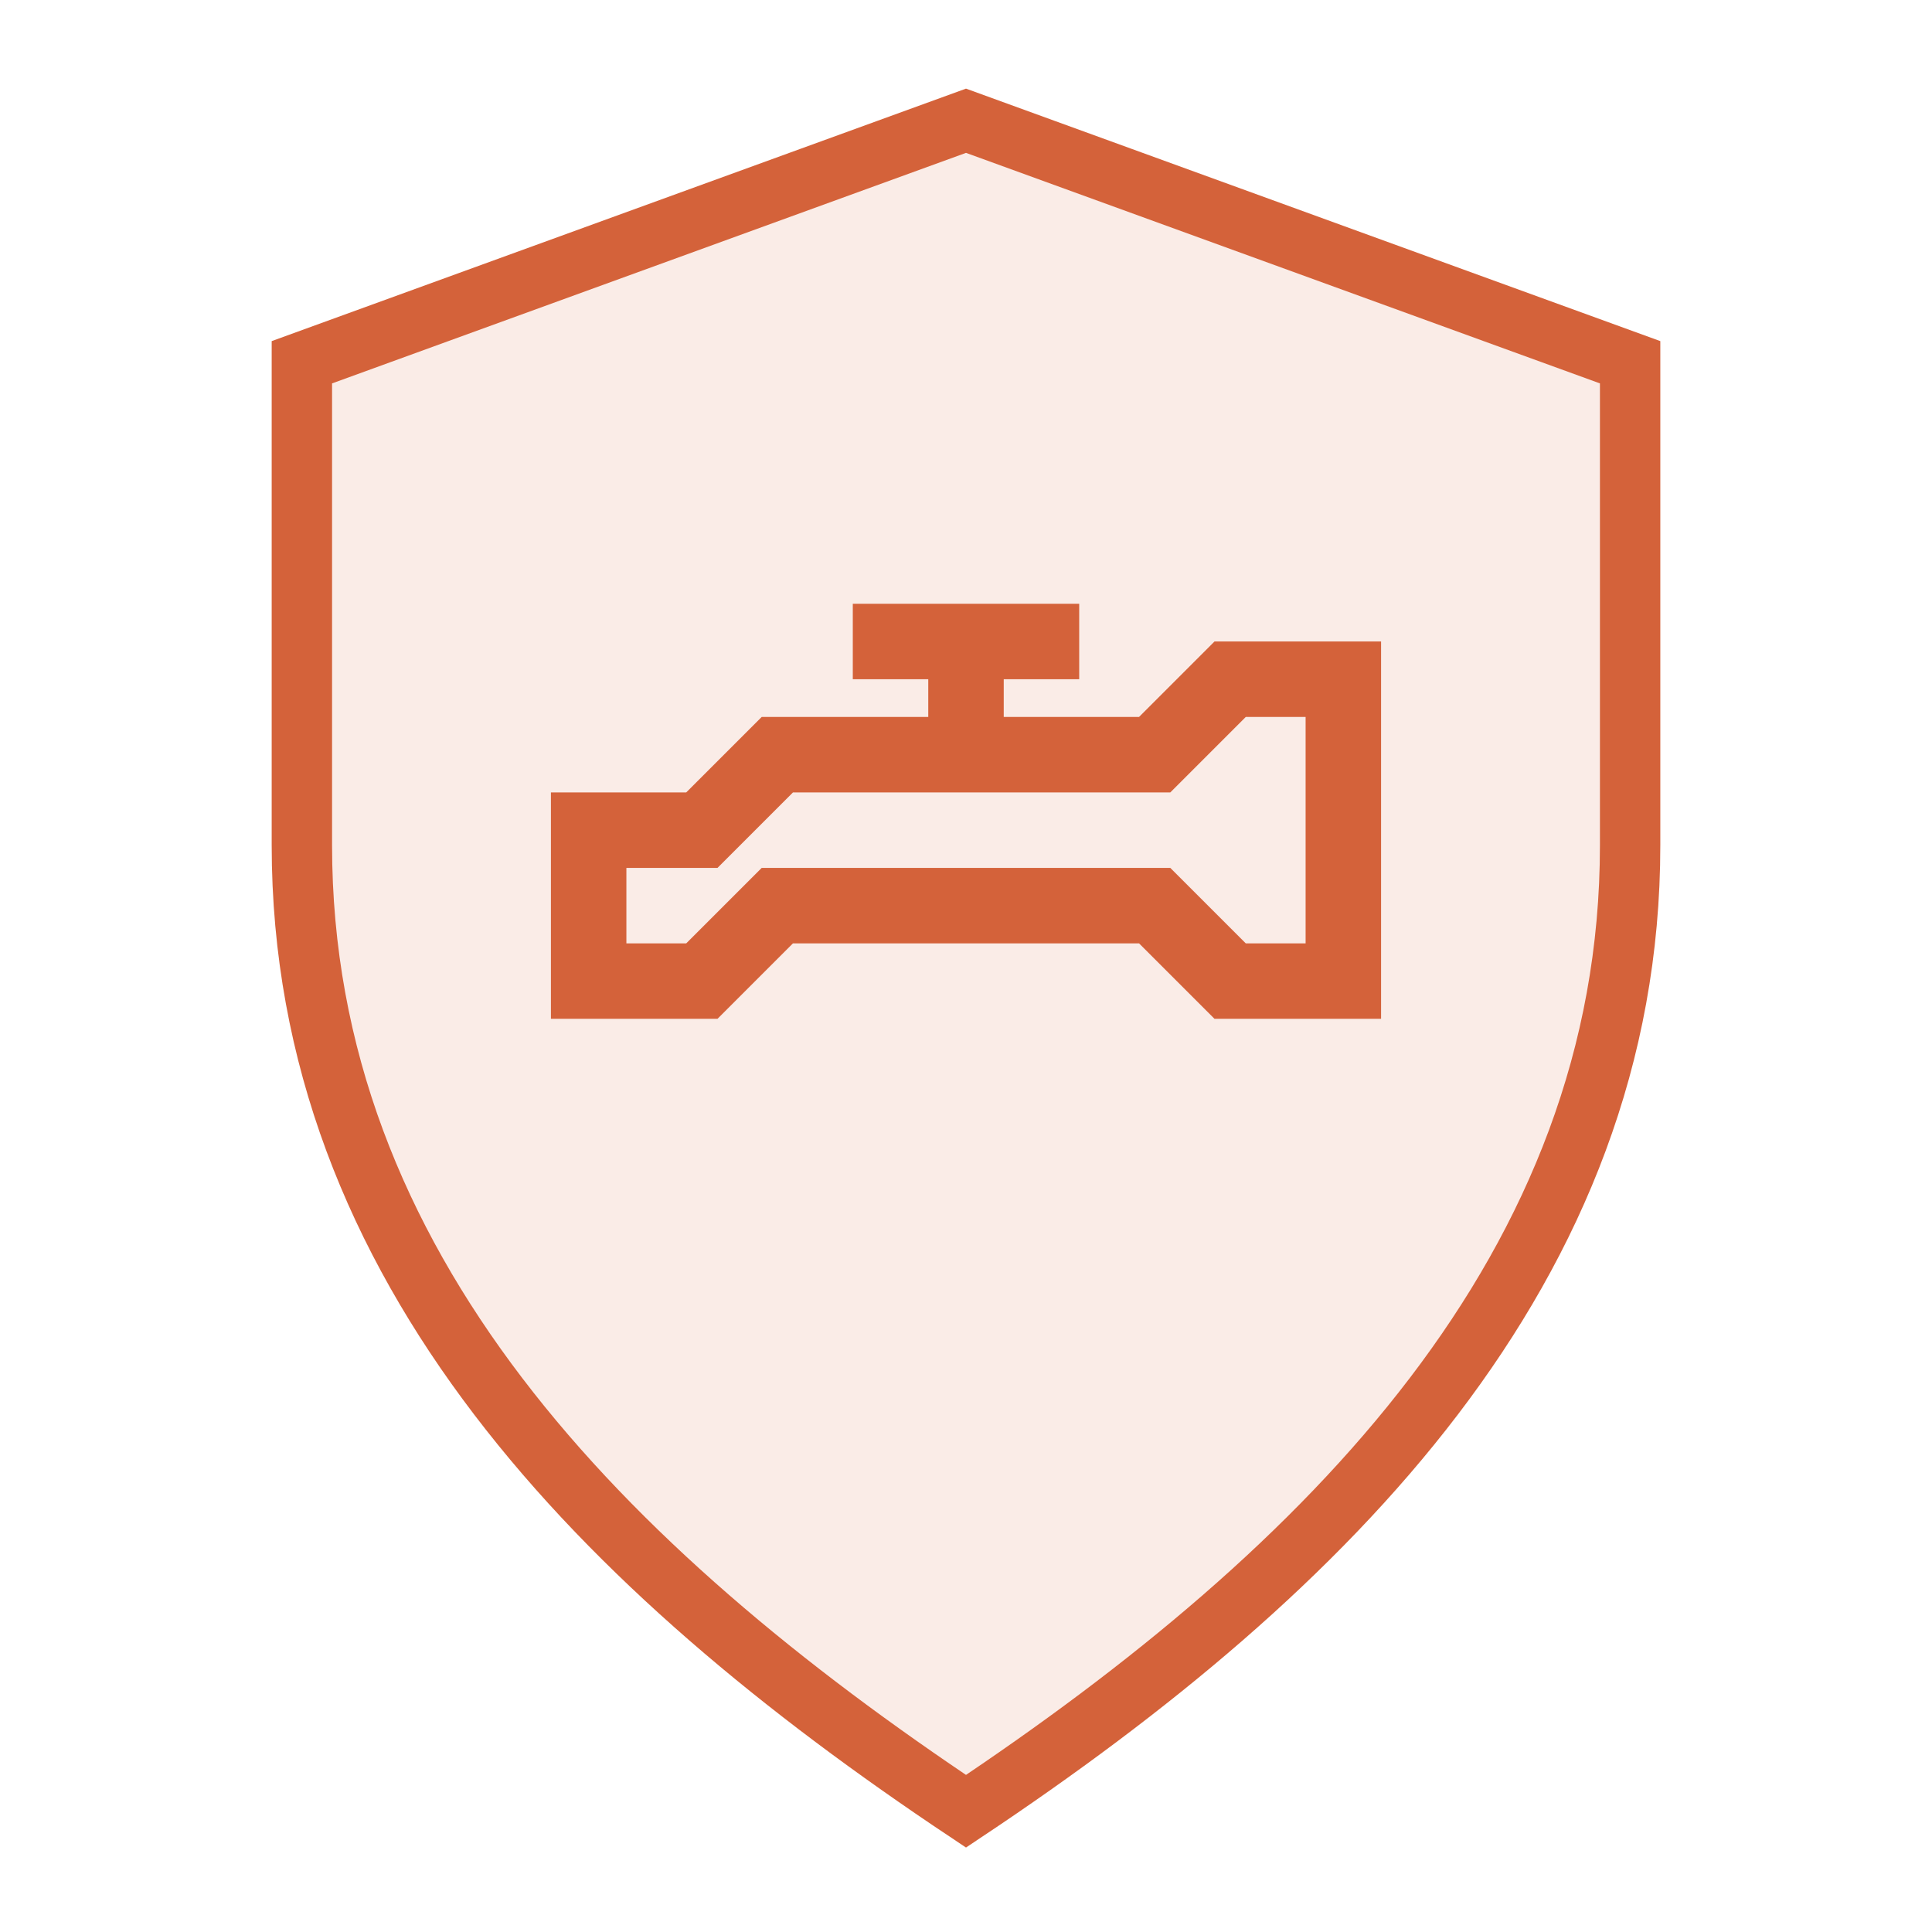
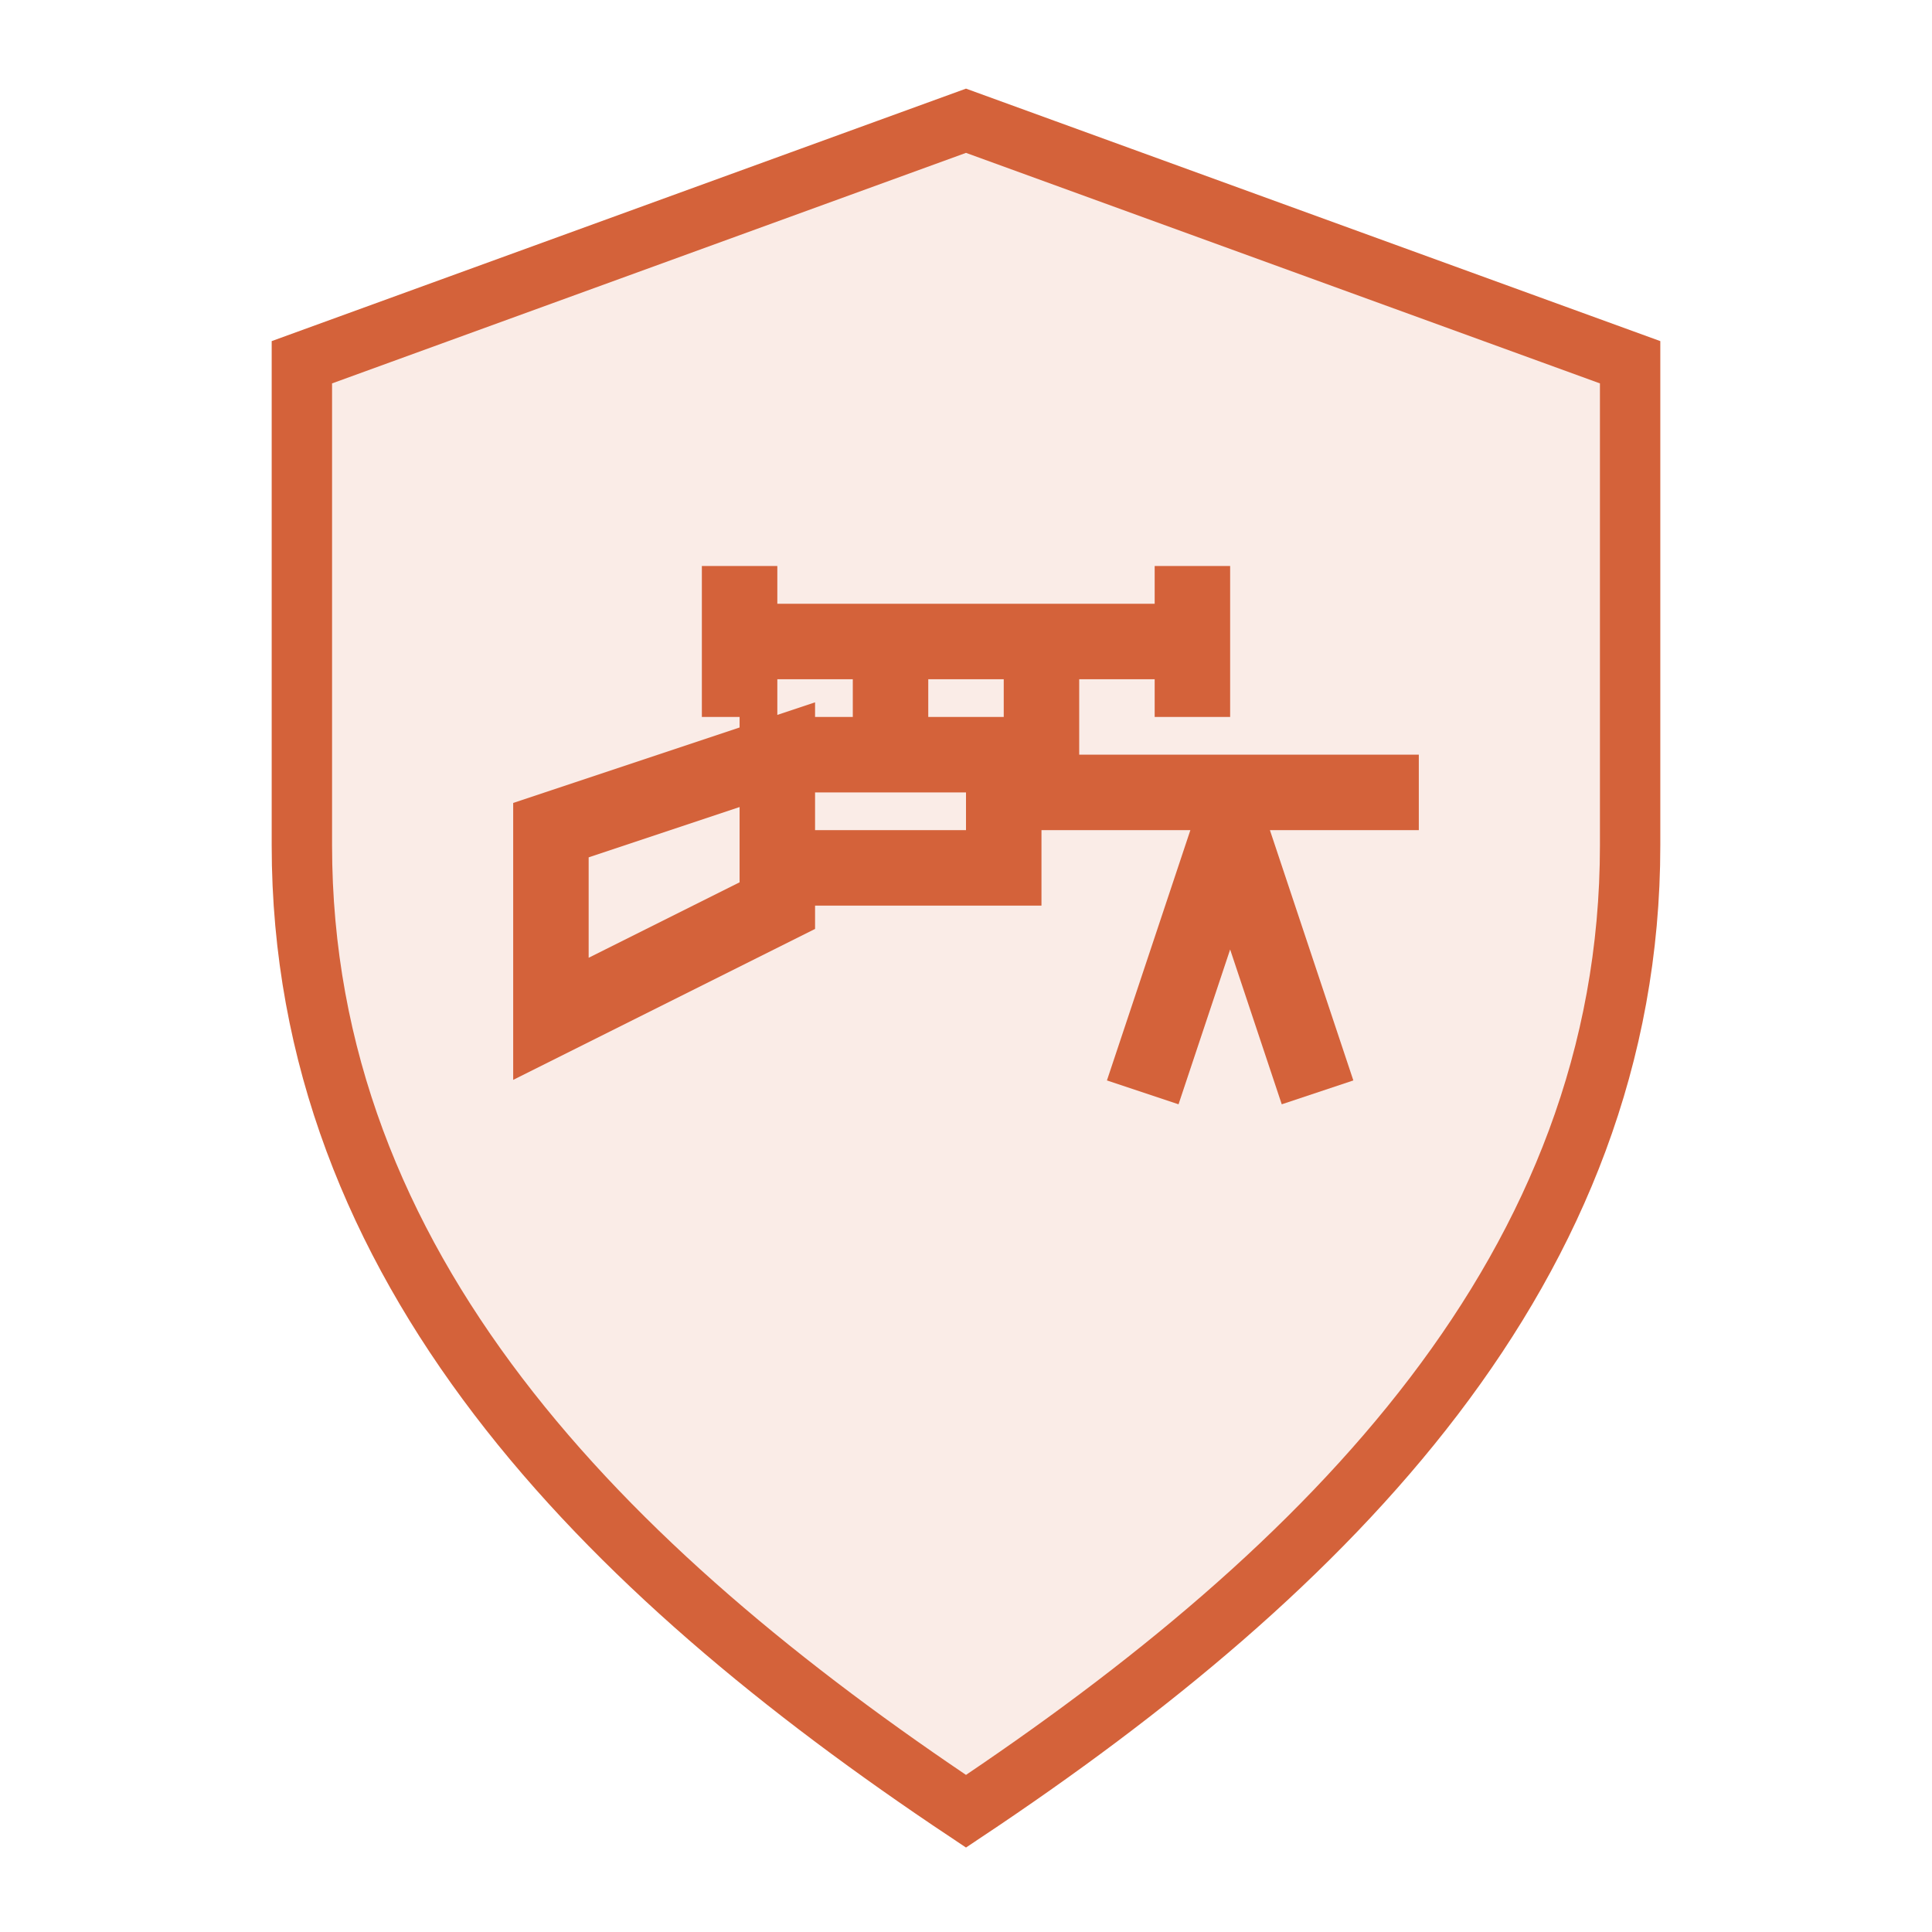
<svg xmlns="http://www.w3.org/2000/svg" width="128" height="128" viewBox="0 0 64 64">
  <path d="M32 4l22 8v16c0 14-10 24-22 32C20 52 10 42 10 28V12z" fill="rgba(212,98,58,0.12)" stroke="#d4623a" stroke-width="2" stroke-linejoin="miter" />
  <g transform="translate(17 15) scale(1.25)">
-     <path d="M2 10h3l2-2h10l2-2h3v8h-3l-2-2H7l-2 2H2zM12 8V5M10 5h4" fill="none" stroke="#d4623a" stroke-width="2" stroke-linecap="square" stroke-linejoin="miter" />
+     <path d="M1 10L7 8v4L1 15zM7 8h6v3H7zM13 9h10M7 5h10M6 4v2M18 4v2M10 5v3M14 5v3M19 10l-2 6M19 10l2 6" fill="none" stroke="#d4623a" stroke-width="2" stroke-linecap="square" stroke-linejoin="miter" />
  </g>
</svg>
